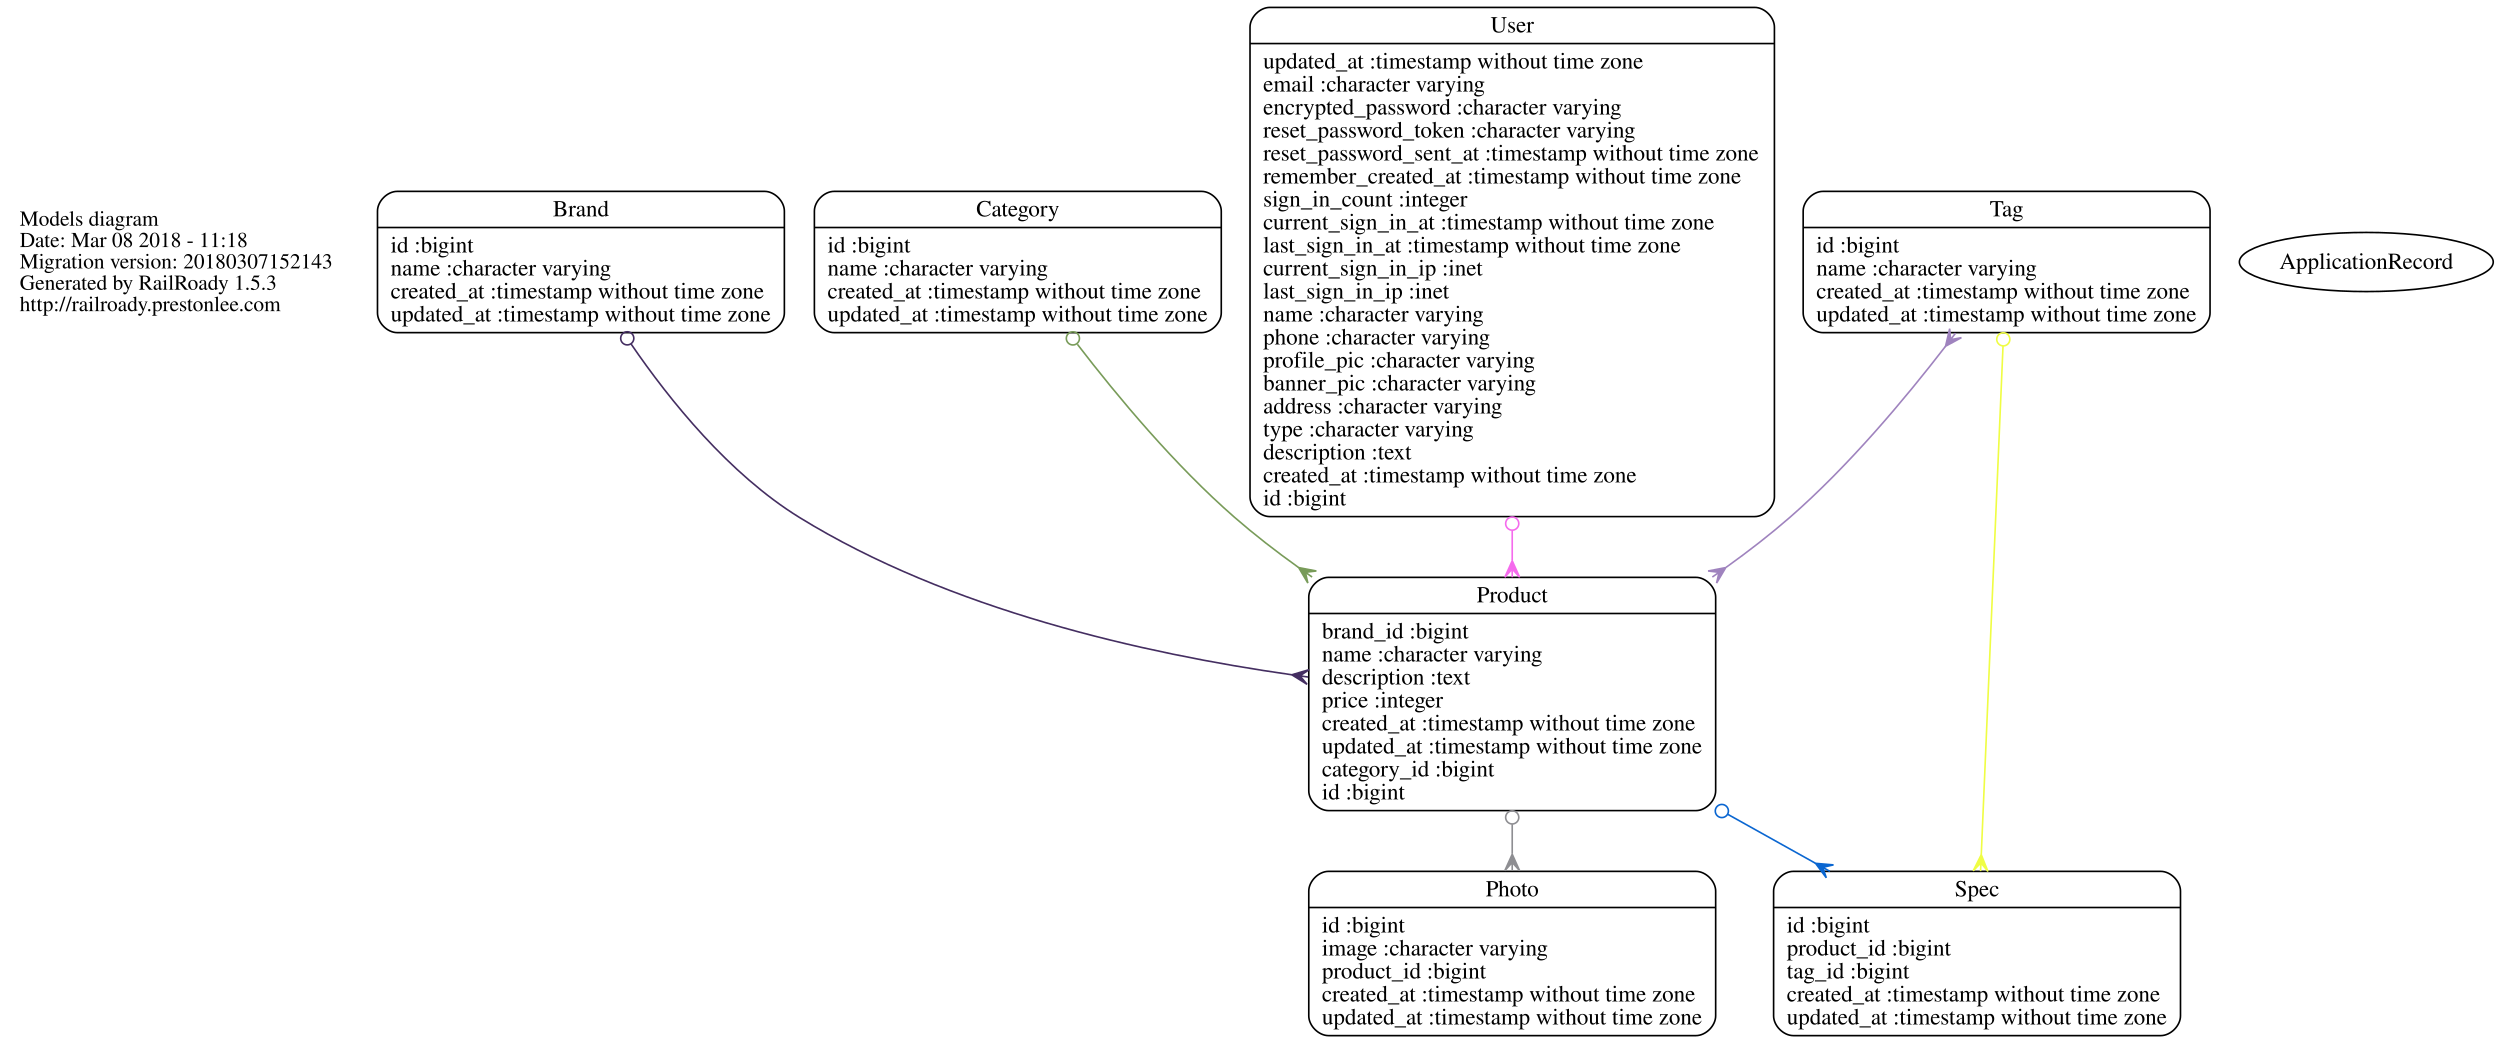
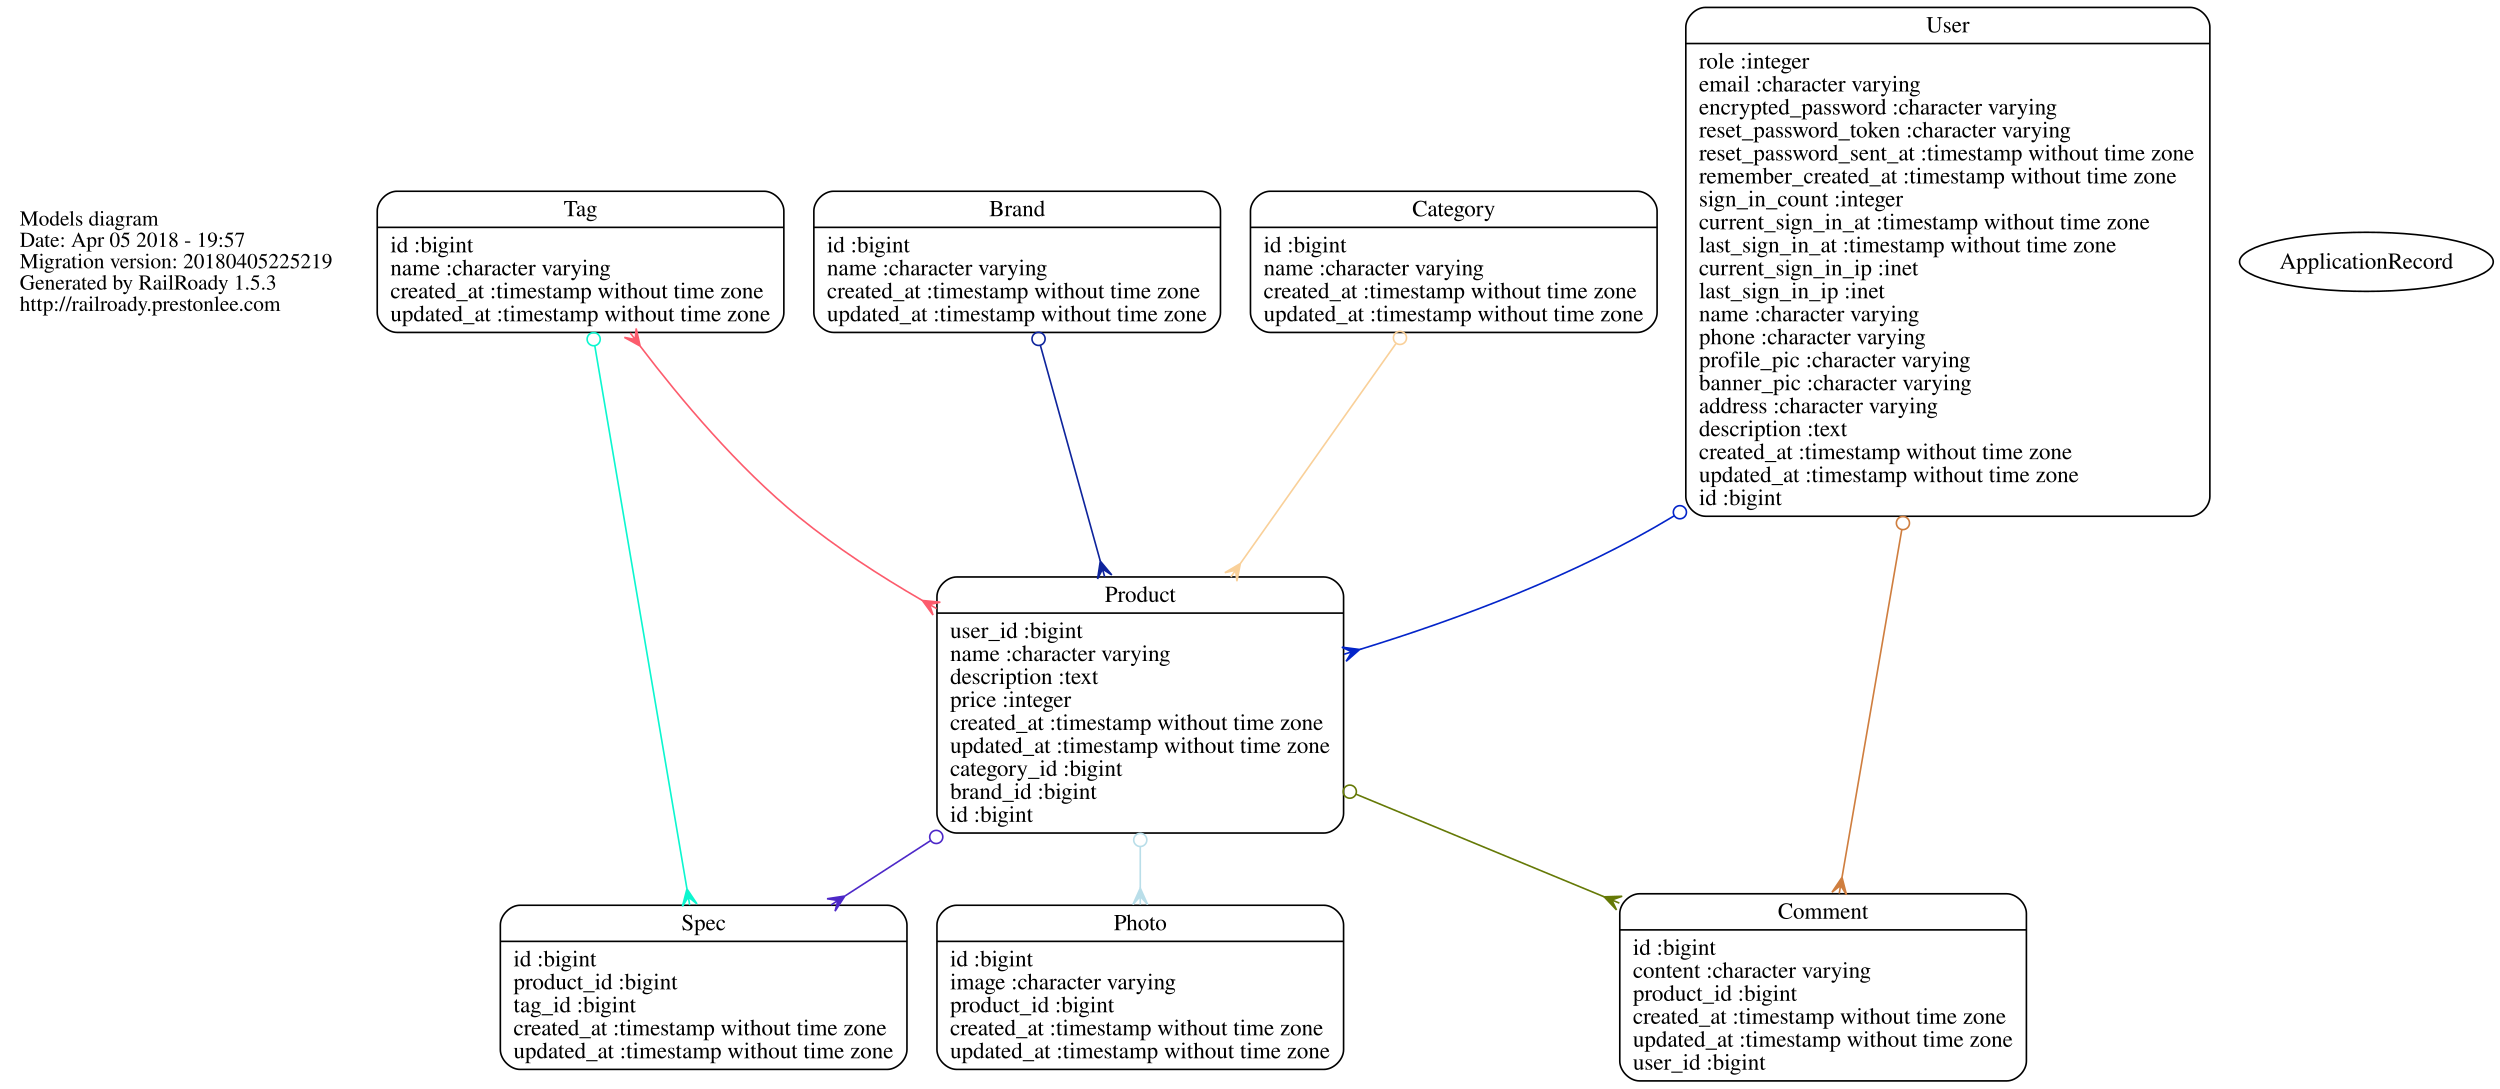
- <svg xmlns="http://www.w3.org/2000/svg" width="1522pt" height="635pt" viewBox="0.00 0.00 1522.08 635.00">
-   <g id="graph0" class="graph" transform="scale(1 1) rotate(0) translate(4 631)">
-     <polygon fill="transparent" stroke="transparent" points="-4,4 -4,-631 1518.083,-631 1518.083,4 -4,4" />
+ <svg xmlns="http://www.w3.org/2000/svg" width="1523pt" height="663pt" viewBox="0.00 0.00 1523.08 663.00">
+   <g id="graph0" class="graph" transform="scale(1 1) rotate(0) translate(4 659)">
+     <polygon fill="transparent" stroke="transparent" points="-4,4 -4,-659 1519.083,-659 1519.083,4 -4,4" />
    <g id="node1" class="node">
-       <text text-anchor="start" x="8" y="-493.6" font-family="Times,serif" font-size="13.00" fill="#000000">Models diagram</text>
-       <text text-anchor="start" x="8" y="-480.6" font-family="Times,serif" font-size="13.00" fill="#000000">Date: Mar 08 2018 - 11:18</text>
-       <text text-anchor="start" x="8" y="-467.6" font-family="Times,serif" font-size="13.00" fill="#000000">Migration version: 20180307152143</text>
-       <text text-anchor="start" x="8" y="-454.6" font-family="Times,serif" font-size="13.00" fill="#000000">Generated by RailRoady 1.5.3</text>
-       <text text-anchor="start" x="8" y="-441.6" font-family="Times,serif" font-size="13.00" fill="#000000">http://railroady.prestonlee.com</text>
+       <text text-anchor="start" x="8" y="-521.6" font-family="Times,serif" font-size="13.00" fill="#000000">Models diagram</text>
+       <text text-anchor="start" x="8" y="-508.6" font-family="Times,serif" font-size="13.00" fill="#000000">Date: Apr 05 2018 - 19:57</text>
+       <text text-anchor="start" x="8" y="-495.6" font-family="Times,serif" font-size="13.00" fill="#000000">Migration version: 20180405225219</text>
+       <text text-anchor="start" x="8" y="-482.6" font-family="Times,serif" font-size="13.00" fill="#000000">Generated by RailRoady 1.5.3</text>
+       <text text-anchor="start" x="8" y="-469.6" font-family="Times,serif" font-size="13.00" fill="#000000">http://railroady.prestonlee.com</text>
    </g>
    <g id="node2" class="node">
-       <path fill="none" stroke="#000000" d="M237.825,-428.5C237.825,-428.5 461.55,-428.5 461.55,-428.5 467.55,-428.5 473.55,-434.5 473.55,-440.5 473.55,-440.5 473.55,-502.5 473.55,-502.5 473.55,-508.5 467.55,-514.5 461.55,-514.5 461.55,-514.5 237.825,-514.5 237.825,-514.5 231.825,-514.5 225.825,-508.5 225.825,-502.5 225.825,-502.5 225.825,-440.5 225.825,-440.5 225.825,-434.5 231.825,-428.5 237.825,-428.5" />
-       <text text-anchor="middle" x="349.688" y="-499.3" font-family="Times,serif" font-size="14.00" fill="#000000">Brand</text>
-       <polyline fill="none" stroke="#000000" points="225.825,-492.5 473.55,-492.5 " />
-       <text text-anchor="start" x="233.825" y="-477.3" font-family="Times,serif" font-size="14.00" fill="#000000">id :bigint</text>
-       <text text-anchor="start" x="233.825" y="-463.3" font-family="Times,serif" font-size="14.00" fill="#000000">name :character varying</text>
-       <text text-anchor="start" x="233.825" y="-449.3" font-family="Times,serif" font-size="14.00" fill="#000000">created_at :timestamp without time zone</text>
-       <text text-anchor="start" x="233.825" y="-435.3" font-family="Times,serif" font-size="14.00" fill="#000000">updated_at :timestamp without time zone</text>
+       <path fill="none" stroke="#000000" d="M503.825,-456.5C503.825,-456.5 727.55,-456.5 727.55,-456.5 733.55,-456.5 739.55,-462.5 739.55,-468.5 739.55,-468.5 739.55,-530.5 739.55,-530.5 739.55,-536.5 733.55,-542.5 727.55,-542.5 727.55,-542.5 503.825,-542.5 503.825,-542.5 497.825,-542.5 491.825,-536.5 491.825,-530.5 491.825,-530.5 491.825,-468.5 491.825,-468.5 491.825,-462.5 497.825,-456.5 503.825,-456.5" />
+       <text text-anchor="middle" x="615.688" y="-527.3" font-family="Times,serif" font-size="14.00" fill="#000000">Brand</text>
+       <polyline fill="none" stroke="#000000" points="491.825,-520.5 739.55,-520.5 " />
+       <text text-anchor="start" x="499.825" y="-505.3" font-family="Times,serif" font-size="14.00" fill="#000000">id :bigint</text>
+       <text text-anchor="start" x="499.825" y="-491.3" font-family="Times,serif" font-size="14.00" fill="#000000">name :character varying</text>
+       <text text-anchor="start" x="499.825" y="-477.3" font-family="Times,serif" font-size="14.00" fill="#000000">created_at :timestamp without time zone</text>
+       <text text-anchor="start" x="499.825" y="-463.3" font-family="Times,serif" font-size="14.00" fill="#000000">updated_at :timestamp without time zone</text>
    </g>
    <g id="node5" class="node">
-       <path fill="none" stroke="#000000" d="M804.825,-137.5C804.825,-137.5 1028.55,-137.5 1028.55,-137.5 1034.55,-137.5 1040.55,-143.5 1040.55,-149.5 1040.55,-149.5 1040.55,-267.5 1040.55,-267.5 1040.55,-273.5 1034.55,-279.5 1028.55,-279.5 1028.55,-279.5 804.825,-279.5 804.825,-279.5 798.825,-279.5 792.825,-273.5 792.825,-267.5 792.825,-267.5 792.825,-149.5 792.825,-149.5 792.825,-143.5 798.825,-137.5 804.825,-137.5" />
-       <text text-anchor="middle" x="916.688" y="-264.3" font-family="Times,serif" font-size="14.00" fill="#000000">Product</text>
-       <polyline fill="none" stroke="#000000" points="792.825,-257.5 1040.55,-257.5 " />
-       <text text-anchor="start" x="800.825" y="-242.3" font-family="Times,serif" font-size="14.00" fill="#000000">brand_id :bigint</text>
-       <text text-anchor="start" x="800.825" y="-228.3" font-family="Times,serif" font-size="14.00" fill="#000000">name :character varying</text>
-       <text text-anchor="start" x="800.825" y="-214.3" font-family="Times,serif" font-size="14.00" fill="#000000">description :text</text>
-       <text text-anchor="start" x="800.825" y="-200.3" font-family="Times,serif" font-size="14.00" fill="#000000">price :integer</text>
-       <text text-anchor="start" x="800.825" y="-186.3" font-family="Times,serif" font-size="14.00" fill="#000000">created_at :timestamp without time zone</text>
-       <text text-anchor="start" x="800.825" y="-172.3" font-family="Times,serif" font-size="14.00" fill="#000000">updated_at :timestamp without time zone</text>
-       <text text-anchor="start" x="800.825" y="-158.3" font-family="Times,serif" font-size="14.00" fill="#000000">category_id :bigint</text>
-       <text text-anchor="start" x="800.825" y="-144.3" font-family="Times,serif" font-size="14.00" fill="#000000">id :bigint</text>
+       <path fill="none" stroke="#000000" d="M578.825,-151.5C578.825,-151.5 802.55,-151.5 802.55,-151.5 808.55,-151.5 814.55,-157.5 814.55,-163.5 814.55,-163.5 814.55,-295.5 814.55,-295.5 814.55,-301.5 808.55,-307.5 802.55,-307.5 802.55,-307.5 578.825,-307.5 578.825,-307.5 572.825,-307.5 566.825,-301.5 566.825,-295.5 566.825,-295.5 566.825,-163.5 566.825,-163.5 566.825,-157.5 572.825,-151.5 578.825,-151.5" />
+       <text text-anchor="middle" x="690.688" y="-292.3" font-family="Times,serif" font-size="14.00" fill="#000000">Product</text>
+       <polyline fill="none" stroke="#000000" points="566.825,-285.5 814.55,-285.5 " />
+       <text text-anchor="start" x="574.825" y="-270.3" font-family="Times,serif" font-size="14.00" fill="#000000">user_id :bigint</text>
+       <text text-anchor="start" x="574.825" y="-256.3" font-family="Times,serif" font-size="14.00" fill="#000000">name :character varying</text>
+       <text text-anchor="start" x="574.825" y="-242.3" font-family="Times,serif" font-size="14.00" fill="#000000">description :text</text>
+       <text text-anchor="start" x="574.825" y="-228.3" font-family="Times,serif" font-size="14.00" fill="#000000">price :integer</text>
+       <text text-anchor="start" x="574.825" y="-214.3" font-family="Times,serif" font-size="14.00" fill="#000000">created_at :timestamp without time zone</text>
+       <text text-anchor="start" x="574.825" y="-200.3" font-family="Times,serif" font-size="14.00" fill="#000000">updated_at :timestamp without time zone</text>
+       <text text-anchor="start" x="574.825" y="-186.3" font-family="Times,serif" font-size="14.00" fill="#000000">category_id :bigint</text>
+       <text text-anchor="start" x="574.825" y="-172.3" font-family="Times,serif" font-size="14.00" fill="#000000">brand_id :bigint</text>
+       <text text-anchor="start" x="574.825" y="-158.3" font-family="Times,serif" font-size="14.00" fill="#000000">id :bigint</text>
    </g>
    <g id="edge1" class="edge">
-       <path fill="none" stroke="#442e61" d="M380.241,-421.551C403.999,-386.869 440.036,-342.327 482.688,-316 573.572,-259.9 692.133,-233.05 782.365,-220.214" />
-       <ellipse fill="none" stroke="#442e61" cx="377.892" cy="-425.032" rx="4" ry="4" />
-       <polygon fill="#442e61" stroke="#442e61" points="782.484,-220.198 793.006,-223.286 787.437,-219.513 792.39,-218.829 792.39,-218.829 792.39,-218.829 787.437,-219.513 791.774,-214.371 782.484,-220.198 782.484,-220.198" />
+       <path fill="none" stroke="#0e249c" d="M629.801,-448.692C640.068,-411.73 654.229,-360.753 666.31,-317.261" />
+       <ellipse fill="none" stroke="#0e249c" cx="628.725" cy="-452.565" rx="4" ry="4" />
+       <polygon fill="#0e249c" stroke="#0e249c" points="666.336,-317.166 673.348,-308.736 667.674,-312.349 669.012,-307.531 669.012,-307.531 669.012,-307.531 667.674,-312.349 664.677,-306.327 666.336,-317.166 666.336,-317.166" />
    </g>
    <g id="node3" class="node">
-       <path fill="none" stroke="#000000" d="M503.825,-428.5C503.825,-428.5 727.55,-428.5 727.55,-428.5 733.55,-428.5 739.55,-434.5 739.55,-440.5 739.55,-440.5 739.55,-502.5 739.55,-502.5 739.55,-508.5 733.55,-514.5 727.55,-514.5 727.55,-514.5 503.825,-514.5 503.825,-514.5 497.825,-514.5 491.825,-508.5 491.825,-502.5 491.825,-502.5 491.825,-440.5 491.825,-440.5 491.825,-434.5 497.825,-428.5 503.825,-428.5" />
-       <text text-anchor="middle" x="615.688" y="-499.3" font-family="Times,serif" font-size="14.00" fill="#000000">Category</text>
-       <polyline fill="none" stroke="#000000" points="491.825,-492.5 739.55,-492.5 " />
-       <text text-anchor="start" x="499.825" y="-477.3" font-family="Times,serif" font-size="14.00" fill="#000000">id :bigint</text>
-       <text text-anchor="start" x="499.825" y="-463.3" font-family="Times,serif" font-size="14.00" fill="#000000">name :character varying</text>
-       <text text-anchor="start" x="499.825" y="-449.3" font-family="Times,serif" font-size="14.00" fill="#000000">created_at :timestamp without time zone</text>
-       <text text-anchor="start" x="499.825" y="-435.3" font-family="Times,serif" font-size="14.00" fill="#000000">updated_at :timestamp without time zone</text>
+       <path fill="none" stroke="#000000" d="M769.825,-456.5C769.825,-456.5 993.55,-456.5 993.55,-456.5 999.55,-456.5 1005.55,-462.5 1005.55,-468.5 1005.55,-468.5 1005.55,-530.5 1005.55,-530.5 1005.55,-536.5 999.55,-542.5 993.55,-542.5 993.55,-542.5 769.825,-542.5 769.825,-542.5 763.825,-542.5 757.825,-536.5 757.825,-530.5 757.825,-530.5 757.825,-468.5 757.825,-468.5 757.825,-462.5 763.825,-456.5 769.825,-456.5" />
+       <text text-anchor="middle" x="881.688" y="-527.3" font-family="Times,serif" font-size="14.00" fill="#000000">Category</text>
+       <polyline fill="none" stroke="#000000" points="757.825,-520.5 1005.55,-520.5 " />
+       <text text-anchor="start" x="765.825" y="-505.3" font-family="Times,serif" font-size="14.00" fill="#000000">id :bigint</text>
+       <text text-anchor="start" x="765.825" y="-491.3" font-family="Times,serif" font-size="14.00" fill="#000000">name :character varying</text>
+       <text text-anchor="start" x="765.825" y="-477.3" font-family="Times,serif" font-size="14.00" fill="#000000">created_at :timestamp without time zone</text>
+       <text text-anchor="start" x="765.825" y="-463.3" font-family="Times,serif" font-size="14.00" fill="#000000">updated_at :timestamp without time zone</text>
    </g>
    <g id="edge2" class="edge">
-       <path fill="none" stroke="#789b59" d="M651.918,-421.435C676.717,-389.159 711.546,-347.492 747.688,-316 759.737,-305.501 772.908,-295.307 786.408,-285.646" />
-       <ellipse fill="none" stroke="#789b59" cx="649.207" cy="-424.992" rx="4" ry="4" />
-       <polygon fill="#789b59" stroke="#789b59" points="786.673,-285.46 797.44,-283.382 790.761,-282.581 794.849,-279.702 794.849,-279.702 794.849,-279.702 790.761,-282.581 792.258,-276.023 786.673,-285.46 786.673,-285.46" />
+       <path fill="none" stroke="#f9d099" d="M846.446,-449.682C819.986,-412.278 783.092,-360.125 751.853,-315.964" />
+       <ellipse fill="none" stroke="#f9d099" cx="848.902" cy="-453.154" rx="4" ry="4" />
+       <polygon fill="#f9d099" stroke="#f9d099" points="751.663,-315.695 749.561,-304.932 748.775,-311.613 745.888,-307.531 745.888,-307.531 745.888,-307.531 748.775,-311.613 742.214,-310.13 751.663,-315.695 751.663,-315.695" />
    </g>
    <g id="node4" class="node">
-       <path fill="none" stroke="#000000" d="M1105.825,-428.5C1105.825,-428.5 1329.55,-428.5 1329.55,-428.5 1335.55,-428.5 1341.55,-434.5 1341.55,-440.5 1341.55,-440.5 1341.55,-502.5 1341.55,-502.5 1341.55,-508.5 1335.55,-514.5 1329.55,-514.5 1329.55,-514.5 1105.825,-514.5 1105.825,-514.5 1099.825,-514.5 1093.825,-508.5 1093.825,-502.5 1093.825,-502.5 1093.825,-440.5 1093.825,-440.5 1093.825,-434.5 1099.825,-428.5 1105.825,-428.5" />
-       <text text-anchor="middle" x="1217.688" y="-499.3" font-family="Times,serif" font-size="14.00" fill="#000000">Tag</text>
-       <polyline fill="none" stroke="#000000" points="1093.825,-492.5 1341.55,-492.5 " />
-       <text text-anchor="start" x="1101.825" y="-477.3" font-family="Times,serif" font-size="14.00" fill="#000000">id :bigint</text>
-       <text text-anchor="start" x="1101.825" y="-463.3" font-family="Times,serif" font-size="14.00" fill="#000000">name :character varying</text>
-       <text text-anchor="start" x="1101.825" y="-449.3" font-family="Times,serif" font-size="14.00" fill="#000000">created_at :timestamp without time zone</text>
-       <text text-anchor="start" x="1101.825" y="-435.3" font-family="Times,serif" font-size="14.00" fill="#000000">updated_at :timestamp without time zone</text>
+       <path fill="none" stroke="#000000" d="M237.825,-456.5C237.825,-456.5 461.55,-456.5 461.55,-456.5 467.55,-456.5 473.55,-462.5 473.55,-468.5 473.55,-468.5 473.55,-530.5 473.55,-530.5 473.55,-536.5 467.55,-542.5 461.55,-542.5 461.55,-542.5 237.825,-542.5 237.825,-542.5 231.825,-542.5 225.825,-536.5 225.825,-530.5 225.825,-530.5 225.825,-468.5 225.825,-468.5 225.825,-462.5 231.825,-456.5 237.825,-456.5" />
+       <text text-anchor="middle" x="349.688" y="-527.3" font-family="Times,serif" font-size="14.00" fill="#000000">Tag</text>
+       <polyline fill="none" stroke="#000000" points="225.825,-520.5 473.55,-520.5 " />
+       <text text-anchor="start" x="233.825" y="-505.3" font-family="Times,serif" font-size="14.00" fill="#000000">id :bigint</text>
+       <text text-anchor="start" x="233.825" y="-491.3" font-family="Times,serif" font-size="14.00" fill="#000000">name :character varying</text>
+       <text text-anchor="start" x="233.825" y="-477.3" font-family="Times,serif" font-size="14.00" fill="#000000">created_at :timestamp without time zone</text>
+       <text text-anchor="start" x="233.825" y="-463.3" font-family="Times,serif" font-size="14.00" fill="#000000">updated_at :timestamp without time zone</text>
    </g>
    <g id="edge4" class="edge">
-       <path fill="none" stroke="#9f83be" d="M1180.518,-420.216C1155.784,-388.115 1121.376,-347.096 1085.688,-316 1073.638,-305.501 1060.468,-295.307 1046.968,-285.646" />
-       <polygon fill="#9f83be" stroke="#9f83be" points="1180.525,-420.225 1183.016,-430.904 1183.559,-424.199 1186.593,-428.173 1186.593,-428.173 1186.593,-428.173 1183.559,-424.199 1190.17,-425.443 1180.525,-420.225 1180.525,-420.225" />
-       <polygon fill="#9f83be" stroke="#9f83be" points="1046.703,-285.46 1041.117,-276.023 1042.614,-282.581 1038.526,-279.702 1038.526,-279.702 1038.526,-279.702 1042.614,-282.581 1035.936,-283.382 1046.703,-285.46 1046.703,-285.46" />
+       <path fill="none" stroke="#fc5b6c" d="M386.034,-448.118C410.753,-415.613 445.606,-374.184 482.688,-344 505.522,-325.413 531.806,-308.285 557.837,-293.248" />
+       <polygon fill="#fc5b6c" stroke="#fc5b6c" points="385.984,-448.186 376.377,-453.473 382.978,-452.182 379.973,-456.178 379.973,-456.178 379.973,-456.178 382.978,-452.182 383.57,-458.883 385.984,-448.186 385.984,-448.186" />
+       <polygon fill="#fc5b6c" stroke="#fc5b6c" points="557.96,-293.178 568.877,-292.14 562.305,-290.704 566.65,-288.23 566.65,-288.23 566.65,-288.23 562.305,-290.704 564.423,-284.319 557.96,-293.178 557.96,-293.178" />
    </g>
    <g id="node7" class="node">
-       <path fill="none" stroke="#000000" d="M1087.825,-.5C1087.825,-.5 1311.55,-.5 1311.55,-.5 1317.55,-.5 1323.55,-6.5 1323.55,-12.5 1323.55,-12.5 1323.55,-88.5 1323.55,-88.5 1323.55,-94.5 1317.55,-100.5 1311.55,-100.5 1311.55,-100.5 1087.825,-100.5 1087.825,-100.5 1081.825,-100.5 1075.825,-94.5 1075.825,-88.5 1075.825,-88.5 1075.825,-12.5 1075.825,-12.5 1075.825,-6.5 1081.825,-.5 1087.825,-.5" />
-       <text text-anchor="middle" x="1199.688" y="-85.3" font-family="Times,serif" font-size="14.00" fill="#000000">Spec</text>
-       <polyline fill="none" stroke="#000000" points="1075.825,-78.5 1323.55,-78.5 " />
-       <text text-anchor="start" x="1083.825" y="-63.3" font-family="Times,serif" font-size="14.00" fill="#000000">id :bigint</text>
-       <text text-anchor="start" x="1083.825" y="-49.3" font-family="Times,serif" font-size="14.00" fill="#000000">product_id :bigint</text>
-       <text text-anchor="start" x="1083.825" y="-35.3" font-family="Times,serif" font-size="14.00" fill="#000000">tag_id :bigint</text>
-       <text text-anchor="start" x="1083.825" y="-21.3" font-family="Times,serif" font-size="14.00" fill="#000000">created_at :timestamp without time zone</text>
-       <text text-anchor="start" x="1083.825" y="-7.3" font-family="Times,serif" font-size="14.00" fill="#000000">updated_at :timestamp without time zone</text>
+       <path fill="none" stroke="#000000" d="M312.825,-7.5C312.825,-7.5 536.55,-7.5 536.55,-7.5 542.55,-7.5 548.55,-13.5 548.55,-19.5 548.55,-19.5 548.55,-95.5 548.55,-95.5 548.55,-101.5 542.55,-107.5 536.55,-107.5 536.55,-107.5 312.825,-107.5 312.825,-107.5 306.825,-107.5 300.825,-101.5 300.825,-95.5 300.825,-95.5 300.825,-19.5 300.825,-19.5 300.825,-13.5 306.825,-7.5 312.825,-7.5" />
+       <text text-anchor="middle" x="424.688" y="-92.3" font-family="Times,serif" font-size="14.00" fill="#000000">Spec</text>
+       <polyline fill="none" stroke="#000000" points="300.825,-85.5 548.55,-85.5 " />
+       <text text-anchor="start" x="308.825" y="-70.3" font-family="Times,serif" font-size="14.00" fill="#000000">id :bigint</text>
+       <text text-anchor="start" x="308.825" y="-56.3" font-family="Times,serif" font-size="14.00" fill="#000000">product_id :bigint</text>
+       <text text-anchor="start" x="308.825" y="-42.3" font-family="Times,serif" font-size="14.00" fill="#000000">tag_id :bigint</text>
+       <text text-anchor="start" x="308.825" y="-28.3" font-family="Times,serif" font-size="14.00" fill="#000000">created_at :timestamp without time zone</text>
+       <text text-anchor="start" x="308.825" y="-14.3" font-family="Times,serif" font-size="14.00" fill="#000000">updated_at :timestamp without time zone</text>
    </g>
    <g id="edge3" class="edge">
-       <path fill="none" stroke="#effd44" d="M1215.5,-420.324C1212.163,-342.273 1205.815,-193.813 1202.262,-110.698" />
-       <ellipse fill="none" stroke="#effd44" cx="1215.675" cy="-424.428" rx="4" ry="4" />
-       <polygon fill="#effd44" stroke="#effd44" points="1202.259,-110.64 1206.328,-100.457 1202.045,-105.644 1201.832,-100.649 1201.832,-100.649 1201.832,-100.649 1202.045,-105.644 1197.336,-100.841 1202.259,-110.64 1202.259,-110.64" />
+       <path fill="none" stroke="#0cf6cf" d="M358.372,-448.319C372.316,-366.144 399.633,-205.153 414.485,-117.628" />
+       <ellipse fill="none" stroke="#0cf6cf" cx="357.685" cy="-452.371" rx="4" ry="4" />
+       <polygon fill="#0cf6cf" stroke="#0cf6cf" points="414.516,-117.446 420.625,-108.339 415.352,-112.516 416.189,-107.587 416.189,-107.587 416.189,-107.587 415.352,-112.516 411.752,-106.834 414.516,-117.446 414.516,-117.446" />
    </g>
    <g id="node6" class="node">
-       <path fill="none" stroke="#000000" d="M804.825,-.5C804.825,-.5 1028.55,-.5 1028.55,-.5 1034.55,-.5 1040.55,-6.5 1040.55,-12.5 1040.55,-12.5 1040.55,-88.5 1040.55,-88.5 1040.55,-94.5 1034.55,-100.5 1028.55,-100.5 1028.55,-100.5 804.825,-100.5 804.825,-100.5 798.825,-100.5 792.825,-94.5 792.825,-88.5 792.825,-88.5 792.825,-12.5 792.825,-12.5 792.825,-6.5 798.825,-.5 804.825,-.5" />
-       <text text-anchor="middle" x="916.688" y="-85.3" font-family="Times,serif" font-size="14.00" fill="#000000">Photo</text>
-       <polyline fill="none" stroke="#000000" points="792.825,-78.5 1040.55,-78.5 " />
-       <text text-anchor="start" x="800.825" y="-63.3" font-family="Times,serif" font-size="14.00" fill="#000000">id :bigint</text>
-       <text text-anchor="start" x="800.825" y="-49.3" font-family="Times,serif" font-size="14.00" fill="#000000">image :character varying</text>
-       <text text-anchor="start" x="800.825" y="-35.3" font-family="Times,serif" font-size="14.00" fill="#000000">product_id :bigint</text>
-       <text text-anchor="start" x="800.825" y="-21.3" font-family="Times,serif" font-size="14.00" fill="#000000">created_at :timestamp without time zone</text>
-       <text text-anchor="start" x="800.825" y="-7.3" font-family="Times,serif" font-size="14.00" fill="#000000">updated_at :timestamp without time zone</text>
+       <path fill="none" stroke="#000000" d="M578.825,-7.5C578.825,-7.5 802.55,-7.5 802.55,-7.5 808.55,-7.5 814.55,-13.5 814.55,-19.5 814.55,-19.5 814.55,-95.5 814.55,-95.5 814.55,-101.5 808.55,-107.5 802.55,-107.5 802.55,-107.5 578.825,-107.5 578.825,-107.5 572.825,-107.5 566.825,-101.5 566.825,-95.5 566.825,-95.5 566.825,-19.5 566.825,-19.5 566.825,-13.5 572.825,-7.5 578.825,-7.5" />
+       <text text-anchor="middle" x="690.688" y="-92.3" font-family="Times,serif" font-size="14.00" fill="#000000">Photo</text>
+       <polyline fill="none" stroke="#000000" points="566.825,-85.5 814.55,-85.5 " />
+       <text text-anchor="start" x="574.825" y="-70.3" font-family="Times,serif" font-size="14.00" fill="#000000">id :bigint</text>
+       <text text-anchor="start" x="574.825" y="-56.3" font-family="Times,serif" font-size="14.00" fill="#000000">image :character varying</text>
+       <text text-anchor="start" x="574.825" y="-42.3" font-family="Times,serif" font-size="14.00" fill="#000000">product_id :bigint</text>
+       <text text-anchor="start" x="574.825" y="-28.3" font-family="Times,serif" font-size="14.00" fill="#000000">created_at :timestamp without time zone</text>
+       <text text-anchor="start" x="574.825" y="-14.3" font-family="Times,serif" font-size="14.00" fill="#000000">updated_at :timestamp without time zone</text>
+     </g>
+     <g id="edge6" class="edge">
+       <path fill="none" stroke="#b9dee9" d="M690.688,-142.994C690.688,-134.547 690.688,-126.107 690.688,-117.999" />
+       <ellipse fill="none" stroke="#b9dee9" cx="690.688" cy="-147.301" rx="4" ry="4" />
+       <polygon fill="#b9dee9" stroke="#b9dee9" points="690.688,-117.932 695.188,-107.932 690.688,-112.932 690.688,-107.932 690.688,-107.932 690.688,-107.932 690.688,-112.932 686.188,-107.932 690.688,-117.932 690.688,-117.932" />
+     </g>
+     <g id="edge7" class="edge">
+       <path fill="none" stroke="#4d28c8" d="M563.026,-146.952C545.363,-135.53 527.574,-124.028 510.908,-113.251" />
+       <ellipse fill="none" stroke="#4d28c8" cx="566.393" cy="-149.129" rx="4" ry="4" />
+       <polygon fill="#4d28c8" stroke="#4d28c8" points="510.699,-113.116 504.745,-103.907 506.5,-110.401 502.301,-107.686 502.301,-107.686 502.301,-107.686 506.5,-110.401 499.858,-111.465 510.699,-113.116 510.699,-113.116" />
+     </g>
+     <g id="node8" class="node">
+       <path fill="none" stroke="#000000" d="M994.825,-.5C994.825,-.5 1218.55,-.5 1218.55,-.5 1224.55,-.5 1230.55,-6.5 1230.55,-12.5 1230.55,-12.5 1230.55,-102.5 1230.55,-102.5 1230.55,-108.5 1224.55,-114.5 1218.55,-114.5 1218.55,-114.5 994.825,-114.5 994.825,-114.5 988.825,-114.5 982.825,-108.5 982.825,-102.5 982.825,-102.5 982.825,-12.5 982.825,-12.5 982.825,-6.5 988.825,-.5 994.825,-.5" />
+       <text text-anchor="middle" x="1106.688" y="-99.3" font-family="Times,serif" font-size="14.00" fill="#000000">Comment</text>
+       <polyline fill="none" stroke="#000000" points="982.825,-92.5 1230.55,-92.5 " />
+       <text text-anchor="start" x="990.825" y="-77.3" font-family="Times,serif" font-size="14.00" fill="#000000">id :bigint</text>
+       <text text-anchor="start" x="990.825" y="-63.3" font-family="Times,serif" font-size="14.00" fill="#000000">content :character varying</text>
+       <text text-anchor="start" x="990.825" y="-49.3" font-family="Times,serif" font-size="14.00" fill="#000000">product_id :bigint</text>
+       <text text-anchor="start" x="990.825" y="-35.3" font-family="Times,serif" font-size="14.00" fill="#000000">created_at :timestamp without time zone</text>
+       <text text-anchor="start" x="990.825" y="-21.3" font-family="Times,serif" font-size="14.00" fill="#000000">updated_at :timestamp without time zone</text>
+       <text text-anchor="start" x="990.825" y="-7.3" font-family="Times,serif" font-size="14.00" fill="#000000">user_id :bigint</text>
    </g>
    <g id="edge5" class="edge">
-       <path fill="none" stroke="#8e8e92" d="M916.688,-129.27C916.688,-123.245 916.688,-117.221 916.688,-111.339" />
-       <ellipse fill="none" stroke="#8e8e92" cx="916.688" cy="-133.358" rx="4" ry="4" />
-       <polygon fill="#8e8e92" stroke="#8e8e92" points="916.688,-110.935 921.188,-100.935 916.688,-105.935 916.688,-100.935 916.688,-100.935 916.688,-100.935 916.688,-105.935 912.188,-100.935 916.688,-110.935 916.688,-110.935" />
-     </g>
-     <g id="edge6" class="edge">
-       <path fill="none" stroke="#0a66d1" d="M1047.937,-135.223C1065.855,-125.219 1083.993,-115.093 1101.194,-105.489" />
-       <ellipse fill="none" stroke="#0a66d1" cx="1044.308" cy="-137.249" rx="4" ry="4" />
-       <polygon fill="#0a66d1" stroke="#0a66d1" points="1101.366,-105.393 1112.291,-104.448 1105.732,-102.956 1110.098,-100.519 1110.098,-100.519 1110.098,-100.519 1105.732,-102.956 1107.904,-96.589 1101.366,-105.393 1101.366,-105.393" />
-     </g>
-     <g id="node8" class="node">
-       <ellipse fill="none" stroke="#000000" cx="1436.688" cy="-471.5" rx="77.292" ry="18" />
-       <text text-anchor="middle" x="1436.688" y="-467.3" font-family="Times,serif" font-size="14.00" fill="#000000">ApplicationRecord</text>
+       <path fill="none" stroke="#657906" d="M822.171,-175.137C870.366,-155.21 924.928,-132.65 973.289,-112.655" />
+       <ellipse fill="none" stroke="#657906" cx="818.353" cy="-176.715" rx="4" ry="4" />
+       <polygon fill="#657906" stroke="#657906" points="973.317,-112.644 984.278,-112.981 977.938,-110.733 982.559,-108.823 982.559,-108.823 982.559,-108.823 977.938,-110.733 980.839,-104.664 973.317,-112.644 973.317,-112.644" />
    </g>
    <g id="node9" class="node">
-       <path fill="none" stroke="#000000" d="M769.053,-316.5C769.053,-316.5 1064.322,-316.5 1064.322,-316.5 1070.322,-316.5 1076.322,-322.5 1076.322,-328.5 1076.322,-328.5 1076.322,-614.5 1076.322,-614.5 1076.322,-620.5 1070.322,-626.5 1064.322,-626.5 1064.322,-626.5 769.053,-626.5 769.053,-626.5 763.053,-626.5 757.053,-620.5 757.053,-614.5 757.053,-614.5 757.053,-328.5 757.053,-328.5 757.053,-322.5 763.053,-316.5 769.053,-316.5" />
-       <text text-anchor="middle" x="916.688" y="-611.3" font-family="Times,serif" font-size="14.00" fill="#000000">User</text>
-       <polyline fill="none" stroke="#000000" points="757.053,-604.5 1076.322,-604.5 " />
-       <text text-anchor="start" x="765.053" y="-589.3" font-family="Times,serif" font-size="14.00" fill="#000000">updated_at :timestamp without time zone</text>
-       <text text-anchor="start" x="765.053" y="-575.3" font-family="Times,serif" font-size="14.00" fill="#000000">email :character varying</text>
-       <text text-anchor="start" x="765.053" y="-561.3" font-family="Times,serif" font-size="14.00" fill="#000000">encrypted_password :character varying</text>
-       <text text-anchor="start" x="765.053" y="-547.3" font-family="Times,serif" font-size="14.00" fill="#000000">reset_password_token :character varying</text>
-       <text text-anchor="start" x="765.053" y="-533.3" font-family="Times,serif" font-size="14.00" fill="#000000">reset_password_sent_at :timestamp without time zone</text>
-       <text text-anchor="start" x="765.053" y="-519.3" font-family="Times,serif" font-size="14.00" fill="#000000">remember_created_at :timestamp without time zone</text>
-       <text text-anchor="start" x="765.053" y="-505.3" font-family="Times,serif" font-size="14.00" fill="#000000">sign_in_count :integer</text>
-       <text text-anchor="start" x="765.053" y="-491.3" font-family="Times,serif" font-size="14.00" fill="#000000">current_sign_in_at :timestamp without time zone</text>
-       <text text-anchor="start" x="765.053" y="-477.3" font-family="Times,serif" font-size="14.00" fill="#000000">last_sign_in_at :timestamp without time zone</text>
-       <text text-anchor="start" x="765.053" y="-463.3" font-family="Times,serif" font-size="14.00" fill="#000000">current_sign_in_ip :inet</text>
-       <text text-anchor="start" x="765.053" y="-449.3" font-family="Times,serif" font-size="14.00" fill="#000000">last_sign_in_ip :inet</text>
-       <text text-anchor="start" x="765.053" y="-435.3" font-family="Times,serif" font-size="14.00" fill="#000000">name :character varying</text>
-       <text text-anchor="start" x="765.053" y="-421.3" font-family="Times,serif" font-size="14.00" fill="#000000">phone :character varying</text>
-       <text text-anchor="start" x="765.053" y="-407.3" font-family="Times,serif" font-size="14.00" fill="#000000">profile_pic :character varying</text>
-       <text text-anchor="start" x="765.053" y="-393.3" font-family="Times,serif" font-size="14.00" fill="#000000">banner_pic :character varying</text>
-       <text text-anchor="start" x="765.053" y="-379.3" font-family="Times,serif" font-size="14.00" fill="#000000">address :character varying</text>
-       <text text-anchor="start" x="765.053" y="-365.3" font-family="Times,serif" font-size="14.00" fill="#000000">type :character varying</text>
-       <text text-anchor="start" x="765.053" y="-351.3" font-family="Times,serif" font-size="14.00" fill="#000000">description :text</text>
-       <text text-anchor="start" x="765.053" y="-337.3" font-family="Times,serif" font-size="14.00" fill="#000000">created_at :timestamp without time zone</text>
-       <text text-anchor="start" x="765.053" y="-323.3" font-family="Times,serif" font-size="14.00" fill="#000000">id :bigint</text>
+       <ellipse fill="none" stroke="#000000" cx="1437.688" cy="-499.5" rx="77.292" ry="18" />
+       <text text-anchor="middle" x="1437.688" y="-495.3" font-family="Times,serif" font-size="14.00" fill="#000000">ApplicationRecord</text>
    </g>
-     <g id="edge7" class="edge">
-       <path fill="none" stroke="#f56bed" d="M916.688,-307.96C916.688,-301.846 916.688,-295.83 916.688,-289.971" />
-       <ellipse fill="none" stroke="#f56bed" cx="916.688" cy="-312.231" rx="4" ry="4" />
-       <polygon fill="#f56bed" stroke="#f56bed" points="916.688,-289.604 921.188,-279.604 916.688,-284.604 916.688,-279.604 916.688,-279.604 916.688,-279.604 916.688,-284.604 912.188,-279.604 916.688,-289.604 916.688,-289.604" />
+     <g id="node10" class="node">
+       <path fill="none" stroke="#000000" d="M1035.053,-344.5C1035.053,-344.5 1330.322,-344.5 1330.322,-344.5 1336.322,-344.5 1342.322,-350.5 1342.322,-356.5 1342.322,-356.5 1342.322,-642.5 1342.322,-642.5 1342.322,-648.5 1336.322,-654.5 1330.322,-654.5 1330.322,-654.5 1035.053,-654.5 1035.053,-654.5 1029.053,-654.5 1023.053,-648.5 1023.053,-642.5 1023.053,-642.5 1023.053,-356.5 1023.053,-356.5 1023.053,-350.5 1029.053,-344.5 1035.053,-344.5" />
+       <text text-anchor="middle" x="1182.688" y="-639.3" font-family="Times,serif" font-size="14.00" fill="#000000">User</text>
+       <polyline fill="none" stroke="#000000" points="1023.053,-632.5 1342.322,-632.5 " />
+       <text text-anchor="start" x="1031.053" y="-617.3" font-family="Times,serif" font-size="14.00" fill="#000000">role :integer</text>
+       <text text-anchor="start" x="1031.053" y="-603.3" font-family="Times,serif" font-size="14.00" fill="#000000">email :character varying</text>
+       <text text-anchor="start" x="1031.053" y="-589.3" font-family="Times,serif" font-size="14.00" fill="#000000">encrypted_password :character varying</text>
+       <text text-anchor="start" x="1031.053" y="-575.3" font-family="Times,serif" font-size="14.00" fill="#000000">reset_password_token :character varying</text>
+       <text text-anchor="start" x="1031.053" y="-561.3" font-family="Times,serif" font-size="14.00" fill="#000000">reset_password_sent_at :timestamp without time zone</text>
+       <text text-anchor="start" x="1031.053" y="-547.3" font-family="Times,serif" font-size="14.00" fill="#000000">remember_created_at :timestamp without time zone</text>
+       <text text-anchor="start" x="1031.053" y="-533.3" font-family="Times,serif" font-size="14.00" fill="#000000">sign_in_count :integer</text>
+       <text text-anchor="start" x="1031.053" y="-519.3" font-family="Times,serif" font-size="14.00" fill="#000000">current_sign_in_at :timestamp without time zone</text>
+       <text text-anchor="start" x="1031.053" y="-505.3" font-family="Times,serif" font-size="14.00" fill="#000000">last_sign_in_at :timestamp without time zone</text>
+       <text text-anchor="start" x="1031.053" y="-491.3" font-family="Times,serif" font-size="14.00" fill="#000000">current_sign_in_ip :inet</text>
+       <text text-anchor="start" x="1031.053" y="-477.3" font-family="Times,serif" font-size="14.00" fill="#000000">last_sign_in_ip :inet</text>
+       <text text-anchor="start" x="1031.053" y="-463.3" font-family="Times,serif" font-size="14.00" fill="#000000">name :character varying</text>
+       <text text-anchor="start" x="1031.053" y="-449.3" font-family="Times,serif" font-size="14.00" fill="#000000">phone :character varying</text>
+       <text text-anchor="start" x="1031.053" y="-435.3" font-family="Times,serif" font-size="14.00" fill="#000000">profile_pic :character varying</text>
+       <text text-anchor="start" x="1031.053" y="-421.3" font-family="Times,serif" font-size="14.00" fill="#000000">banner_pic :character varying</text>
+       <text text-anchor="start" x="1031.053" y="-407.3" font-family="Times,serif" font-size="14.00" fill="#000000">address :character varying</text>
+       <text text-anchor="start" x="1031.053" y="-393.3" font-family="Times,serif" font-size="14.00" fill="#000000">description :text</text>
+       <text text-anchor="start" x="1031.053" y="-379.3" font-family="Times,serif" font-size="14.00" fill="#000000">created_at :timestamp without time zone</text>
+       <text text-anchor="start" x="1031.053" y="-365.3" font-family="Times,serif" font-size="14.00" fill="#000000">updated_at :timestamp without time zone</text>
+       <text text-anchor="start" x="1031.053" y="-351.3" font-family="Times,serif" font-size="14.00" fill="#000000">id :bigint</text>
+     </g>
+     <g id="edge8" class="edge">
+       <path fill="none" stroke="#0324c9" d="M1015.963,-344.774C1015.538,-344.515 1015.113,-344.257 1014.688,-344 956.152,-308.654 885.083,-282.006 824.438,-263.353" />
+       <ellipse fill="none" stroke="#0324c9" cx="1019.442" cy="-346.951" rx="4" ry="4" />
+       <polygon fill="#0324c9" stroke="#0324c9" points="824.367,-263.331 816.105,-256.121 819.583,-261.879 814.798,-260.428 814.798,-260.428 814.798,-260.428 819.583,-261.879 813.491,-264.734 824.367,-263.331 824.367,-263.331" />
+     </g>
+     <g id="edge9" class="edge">
+       <path fill="none" stroke="#cf7e3f" d="M1154.63,-336.32C1142.051,-263.163 1127.908,-180.914 1118.264,-124.822" />
+       <ellipse fill="none" stroke="#cf7e3f" cx="1155.322" cy="-340.347" rx="4" ry="4" />
+       <polygon fill="#cf7e3f" stroke="#cf7e3f" points="1118.211,-124.516 1120.951,-113.898 1117.364,-119.589 1116.516,-114.661 1116.516,-114.661 1116.516,-114.661 1117.364,-119.589 1112.081,-115.424 1118.211,-124.516 1118.211,-124.516" />
    </g>
  </g>
</svg>
